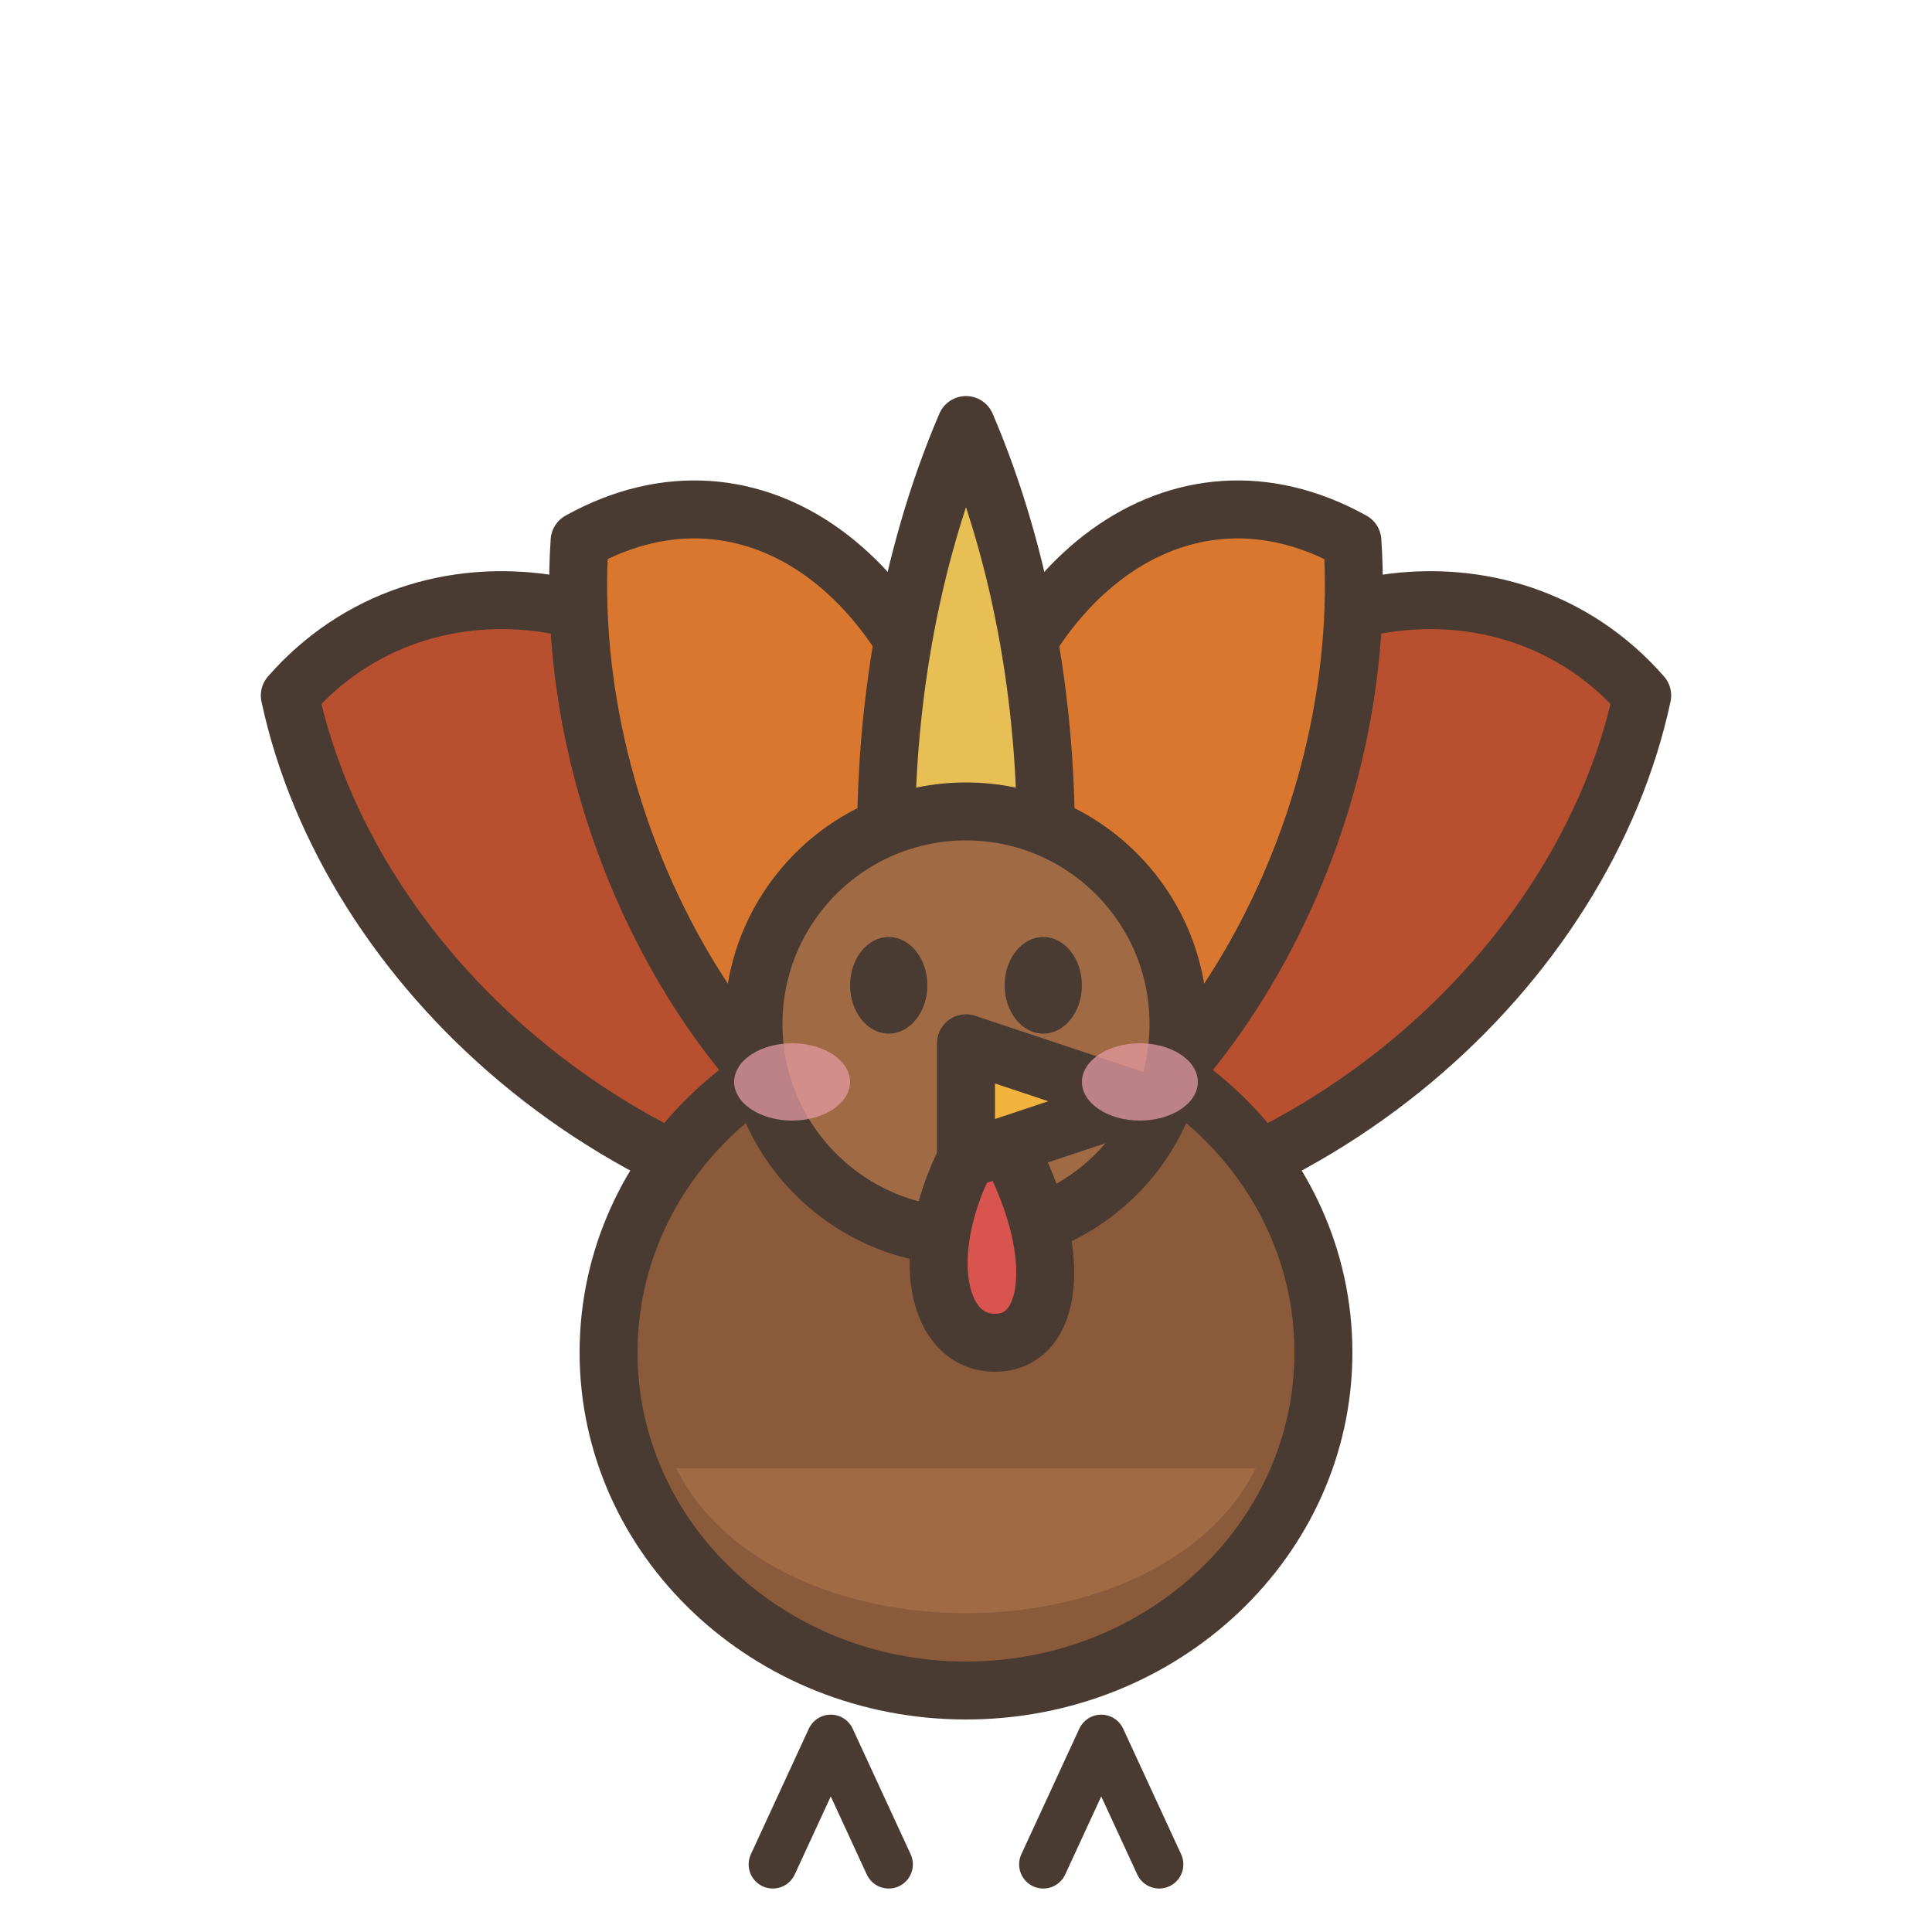
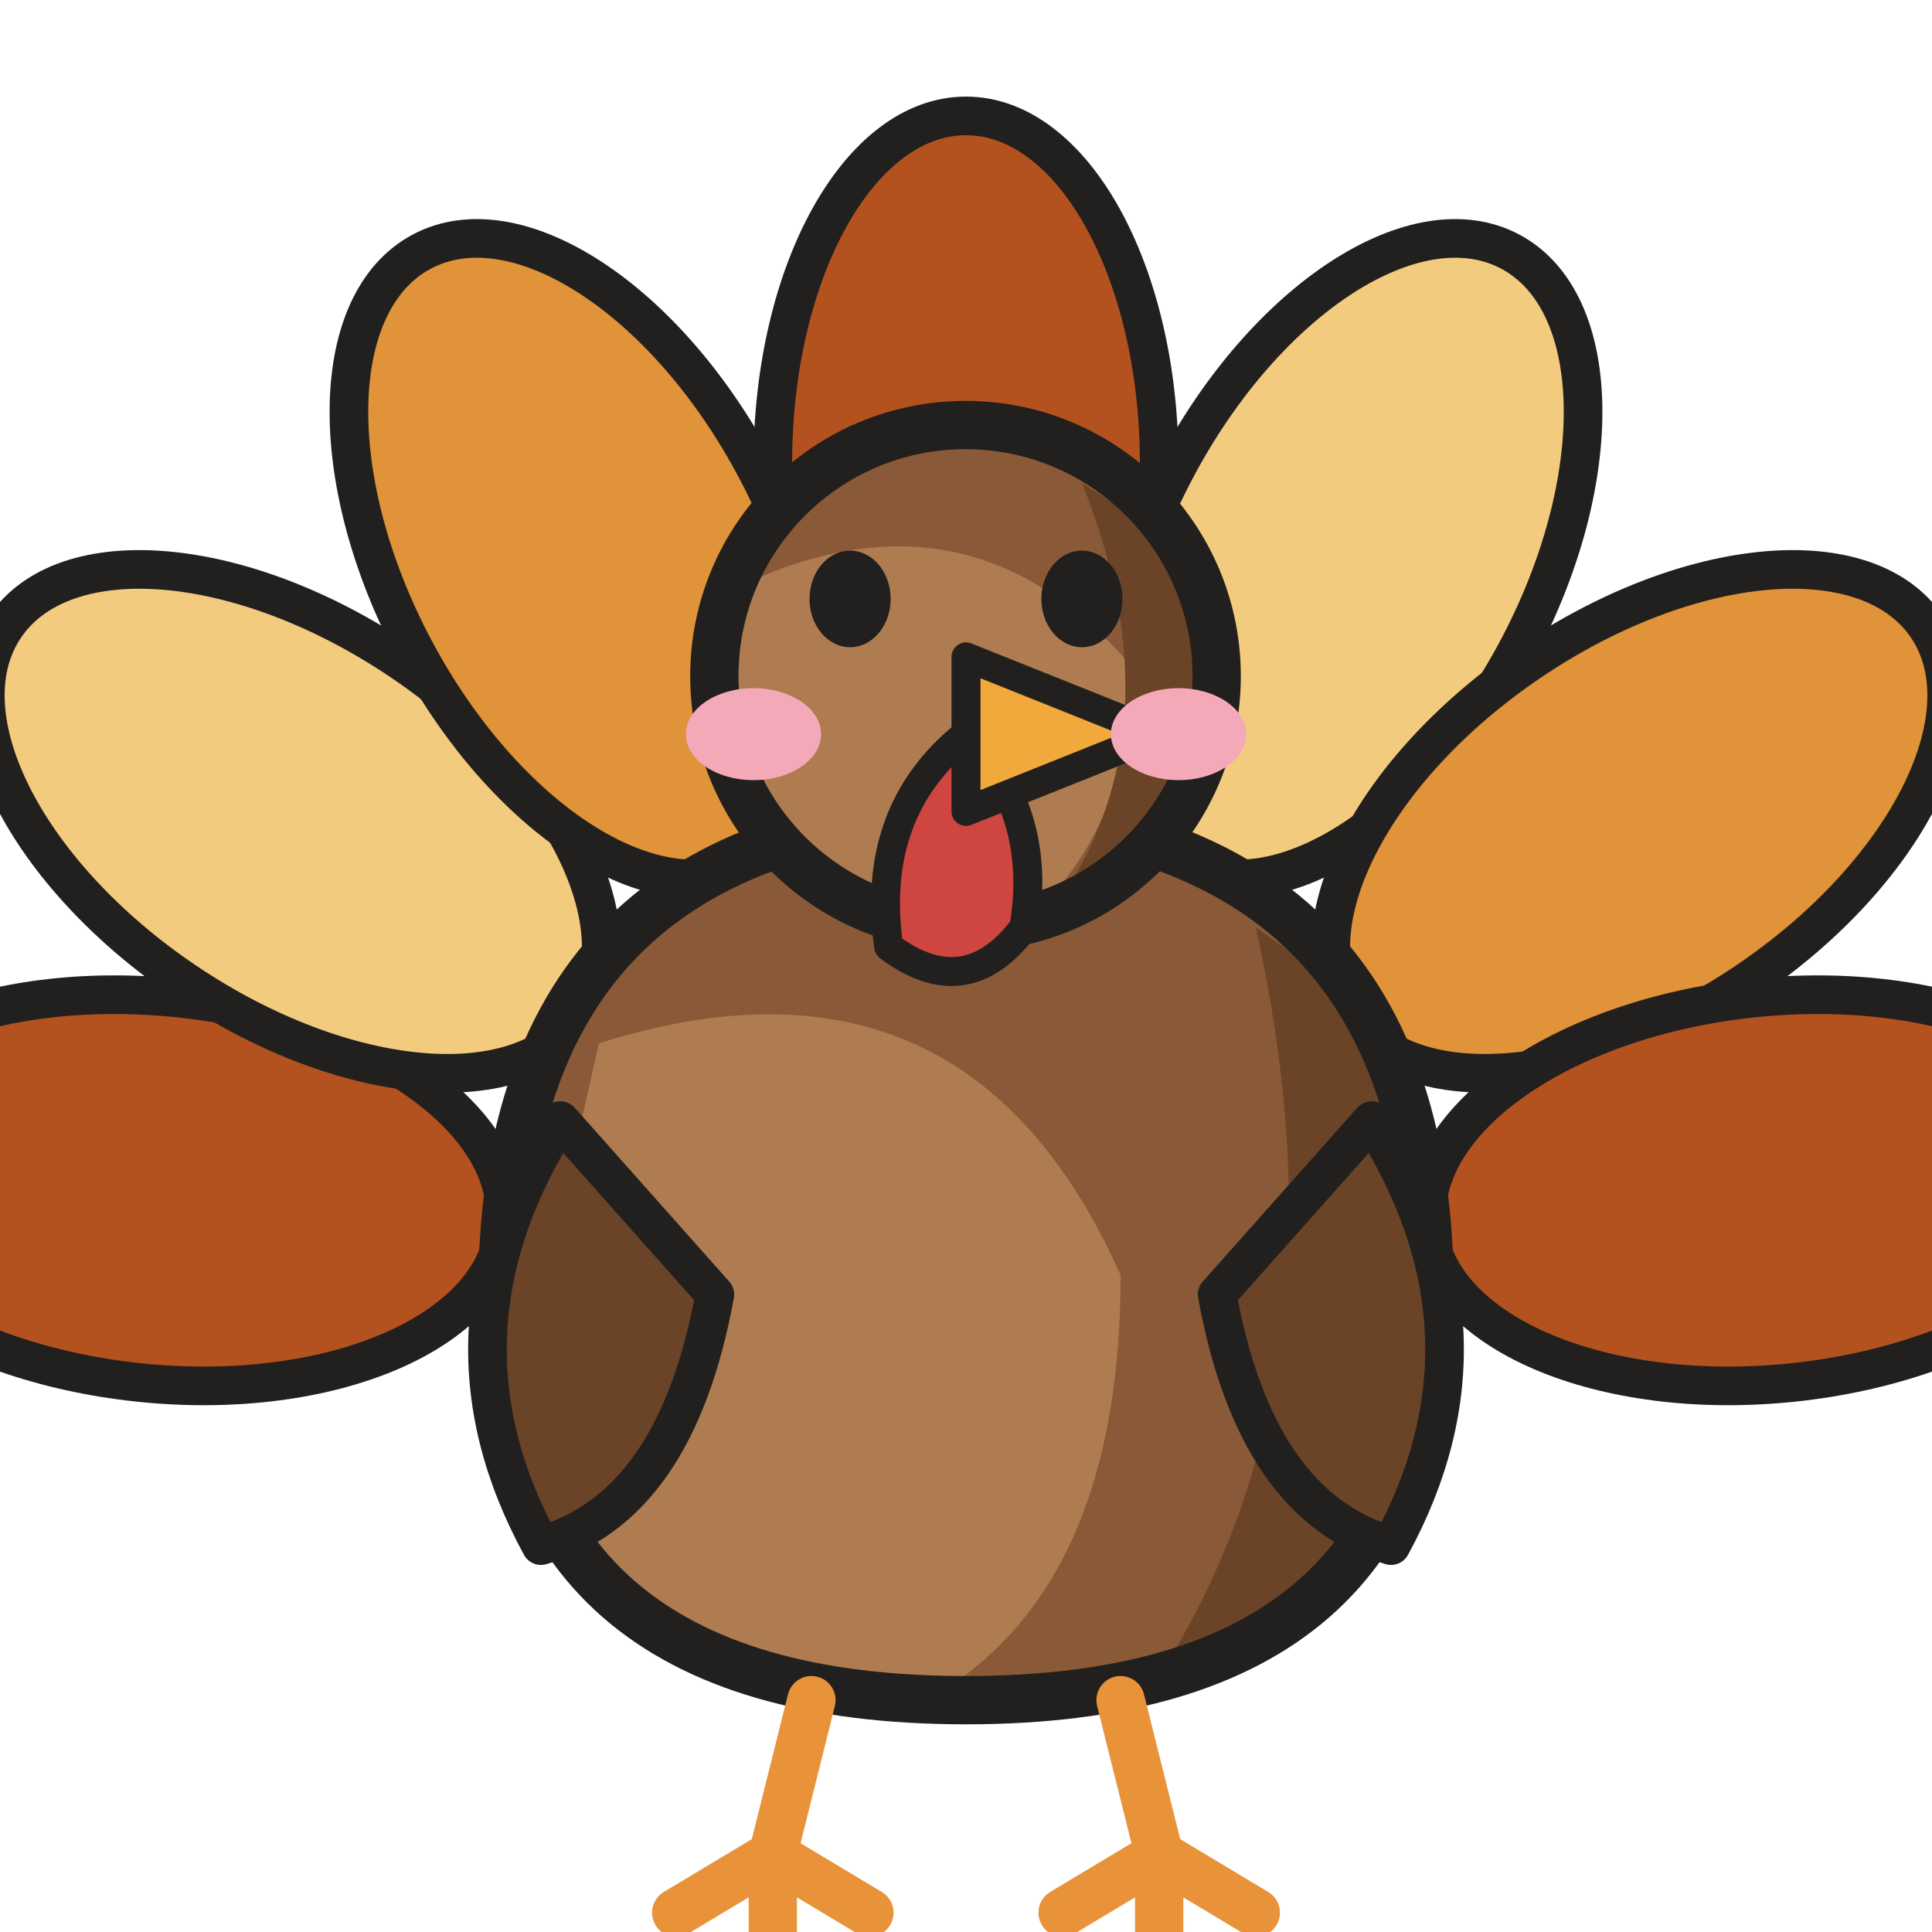
<svg xmlns="http://www.w3.org/2000/svg" viewBox="0 0 200 200" width="200" height="200">
-   <g stroke="#4a3b32" stroke-width="6" stroke-linejoin="round" stroke-linecap="round">
-     <g>
-       <path d="M100 128 C64 126 36 100 30 72 C44 56 70 60 82 80 C90 94 96 110 100 128 Z" fill="#b8502f" />
-       <path d="M100 128 C136 126 164 100 170 72 C156 56 130 60 118 80 C110 94 104 110 100 128 Z" fill="#b8502f" />
-       <path d="M100 126 C76 118 58 86 60 56 C78 46 96 60 100 84 Z" fill="#d9772f" />
-       <path d="M100 126 C124 118 142 86 140 56 C122 46 104 60 100 84 Z" fill="#d9772f" />
-       <path d="M100 124 C90 108 88 72 100 44 C112 72 110 108 100 124 Z" fill="#e8bf55" />
+   <g fill="none" stroke="#22201e" stroke-width="5.0" stroke-linecap="round" stroke-linejoin="round">
+     <g transform="rotate(-84 100 132)">
+       <ellipse cx="100" cy="48" rx="20" ry="36" fill="#b4521f" stroke="#22201e" stroke-width="4.0" />
    </g>
-     <ellipse cx="100" cy="140" rx="37" ry="35" fill="#8a5a3b" />
-     <path d="M70 152 C80 172 120 172 130 152" fill="#a06a45" stroke="none" />
-     <circle cx="100" cy="106" r="22" fill="#a06a45" />
-     <path d="M100 120 C95 130 97 139 103 139 C109 139 110 130 105 120" fill="#d9534f" />
-     <path d="M100 108 L118 114 L100 120 Z" fill="#f2b33d" />
-     <path d="M86 180 L80 193 M86 180 L92 193 M114 180 L108 193 M114 180 L120 193" stroke-width="5" />
-   </g>
-   <g fill="#4a3b32">
-     <ellipse cx="92" cy="102" rx="4" ry="5" />
-     <ellipse cx="108" cy="102" rx="4" ry="5" />
-   </g>
-   <g fill="#e39aa0" opacity=".75">
-     <ellipse cx="82" cy="112" rx="6" ry="4" />
-     <ellipse cx="118" cy="112" rx="6" ry="4" />
+     <g transform="rotate(-56 100 132)">
+       <ellipse cx="100" cy="48" rx="20" ry="36" fill="#f3cb7e" stroke="#22201e" stroke-width="4.0" />
+     </g>
+     <g transform="rotate(-28 100 132)">
+       <ellipse cx="100" cy="48" rx="20" ry="36" fill="#e09338" stroke="#22201e" stroke-width="4.0" />
+     </g>
+     <g transform="rotate(0 100 132)">
+       <ellipse cx="100" cy="48" rx="20" ry="36" fill="#b4521f" stroke="#22201e" stroke-width="4.0" />
+     </g>
+     <g transform="rotate(28 100 132)">
+       <ellipse cx="100" cy="48" rx="20" ry="36" fill="#f3cb7e" stroke="#22201e" stroke-width="4.0" />
+     </g>
+     <g transform="rotate(56 100 132)">
+       <ellipse cx="100" cy="48" rx="20" ry="36" fill="#e09338" stroke="#22201e" stroke-width="4.0" />
+     </g>
+     <g transform="rotate(84 100 132)">
+       <ellipse cx="100" cy="48" rx="20" ry="36" fill="#b4521f" stroke="#22201e" stroke-width="4.0" />
+     </g>
+     <defs>
+       <clipPath id="c0">
+         <path d="M100 84 Q148 86 148 134 Q148 176 100 176 Q52 176 52 134 Q52 86 100 84 Z" />
+       </clipPath>
+     </defs>
+     <path d="M100 84 Q148 86 148 134 Q148 176 100 176 Q52 176 52 134 Q52 86 100 84 Z" fill="#8a5a38" stroke="none" />
+     <g clip-path="url(#c0)">
+       <path d="M62 108 Q100 96 116 132 Q116 172 86 180 L48 170 Z" fill="#ae7c50" stroke="none" />
+       <path d="M130 96 L164 120 L160 184 L112 184 Q142 150 130 96 Z" fill="#6b4327" stroke="none" />
+     </g>
+     <path d="M100 84 Q148 86 148 134 Q148 176 100 176 Q52 176 52 134 Q52 86 100 84 Z" fill="none" stroke="#22201e" stroke-width="5.0" />
+     <path d="M58 116 Q44 138 56 160 Q70 156 74 134 Z" fill="#6b4327" stroke="#22201e" stroke-width="4.0" />
+     <path d="M142 116 Q156 138 144 160 Q130 156 126 134 Z" fill="#6b4327" stroke="#22201e" stroke-width="4.0" />
+     <path d="M84 176 L80 192 M80 192 L70 198 M80 192 L80 200 M80 192 L90 198" fill="none" stroke="#e8923a" stroke-width="5" />
+     <path d="M116 176 L120 192 M120 192 L110 198 M120 192 L120 200 M120 192 L130 198" fill="none" stroke="#e8923a" stroke-width="5" />
+     <defs>
+       <clipPath id="c1">
+         <path d="M100 44 A26 26 0 1 1 99.9 44 Z" />
+       </clipPath>
+     </defs>
+     <path d="M100 44 A26 26 0 1 1 99.9 44 Z" fill="#8a5a38" stroke="none" />
+     <g clip-path="url(#c1)">
+       <path d="M74 62 Q100 48 118 70 Q114 100 90 100 L68 86 Z" fill="#ae7c50" stroke="none" />
+       <path d="M112 50 L134 64 L132 100 L104 100 Q124 80 112 50 Z" fill="#6b4327" stroke="none" />
+     </g>
+     <path d="M100 44 A26 26 0 1 1 99.9 44 Z" fill="none" stroke="#22201e" stroke-width="5.0" />
+     <path d="M100 76 Q90 84 92 98 Q100 104 106 96 Q108 84 100 76 Z" fill="#cf4540" stroke="#22201e" stroke-width="3.0" />
+     <path d="M100 68 L120 76 L100 84 Z" fill="#f0a93a" stroke="#22201e" stroke-width="3.0" />
+     <ellipse cx="78.0" cy="76" rx="7.0" ry="4.76" fill="#f4a9b8" stroke="none" />
+     <ellipse cx="122.0" cy="76" rx="7.0" ry="4.76" fill="#f4a9b8" stroke="none" />
+     <ellipse cx="88" cy="62" rx="4.2" ry="5.0" fill="#22201e" stroke="none" />
+     <ellipse cx="112" cy="62" rx="4.2" ry="5.0" fill="#22201e" stroke="none" />
  </g>
</svg>
